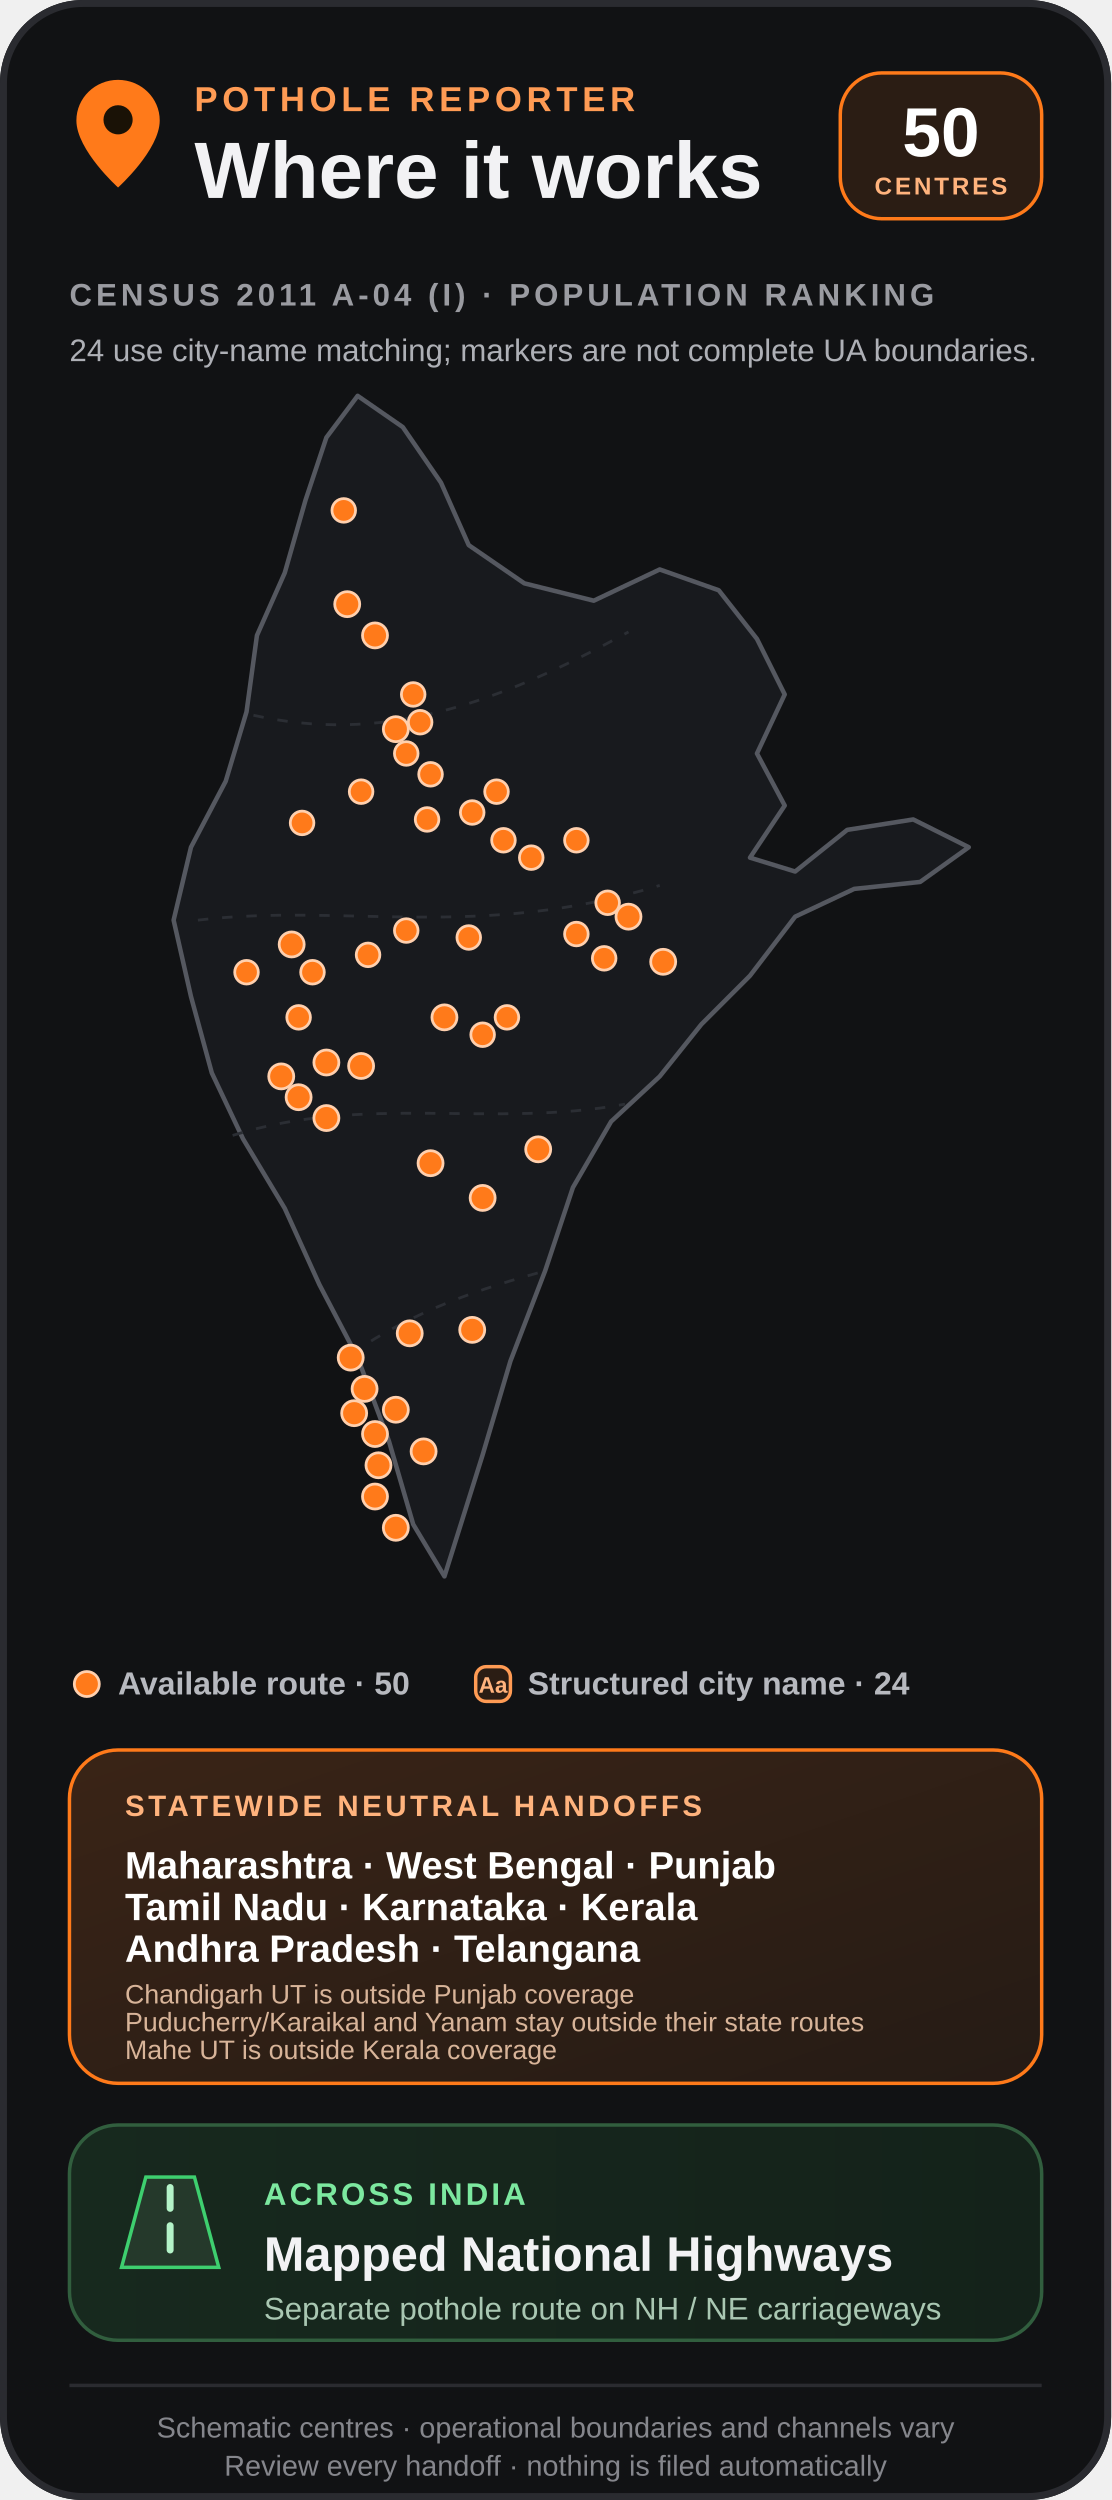
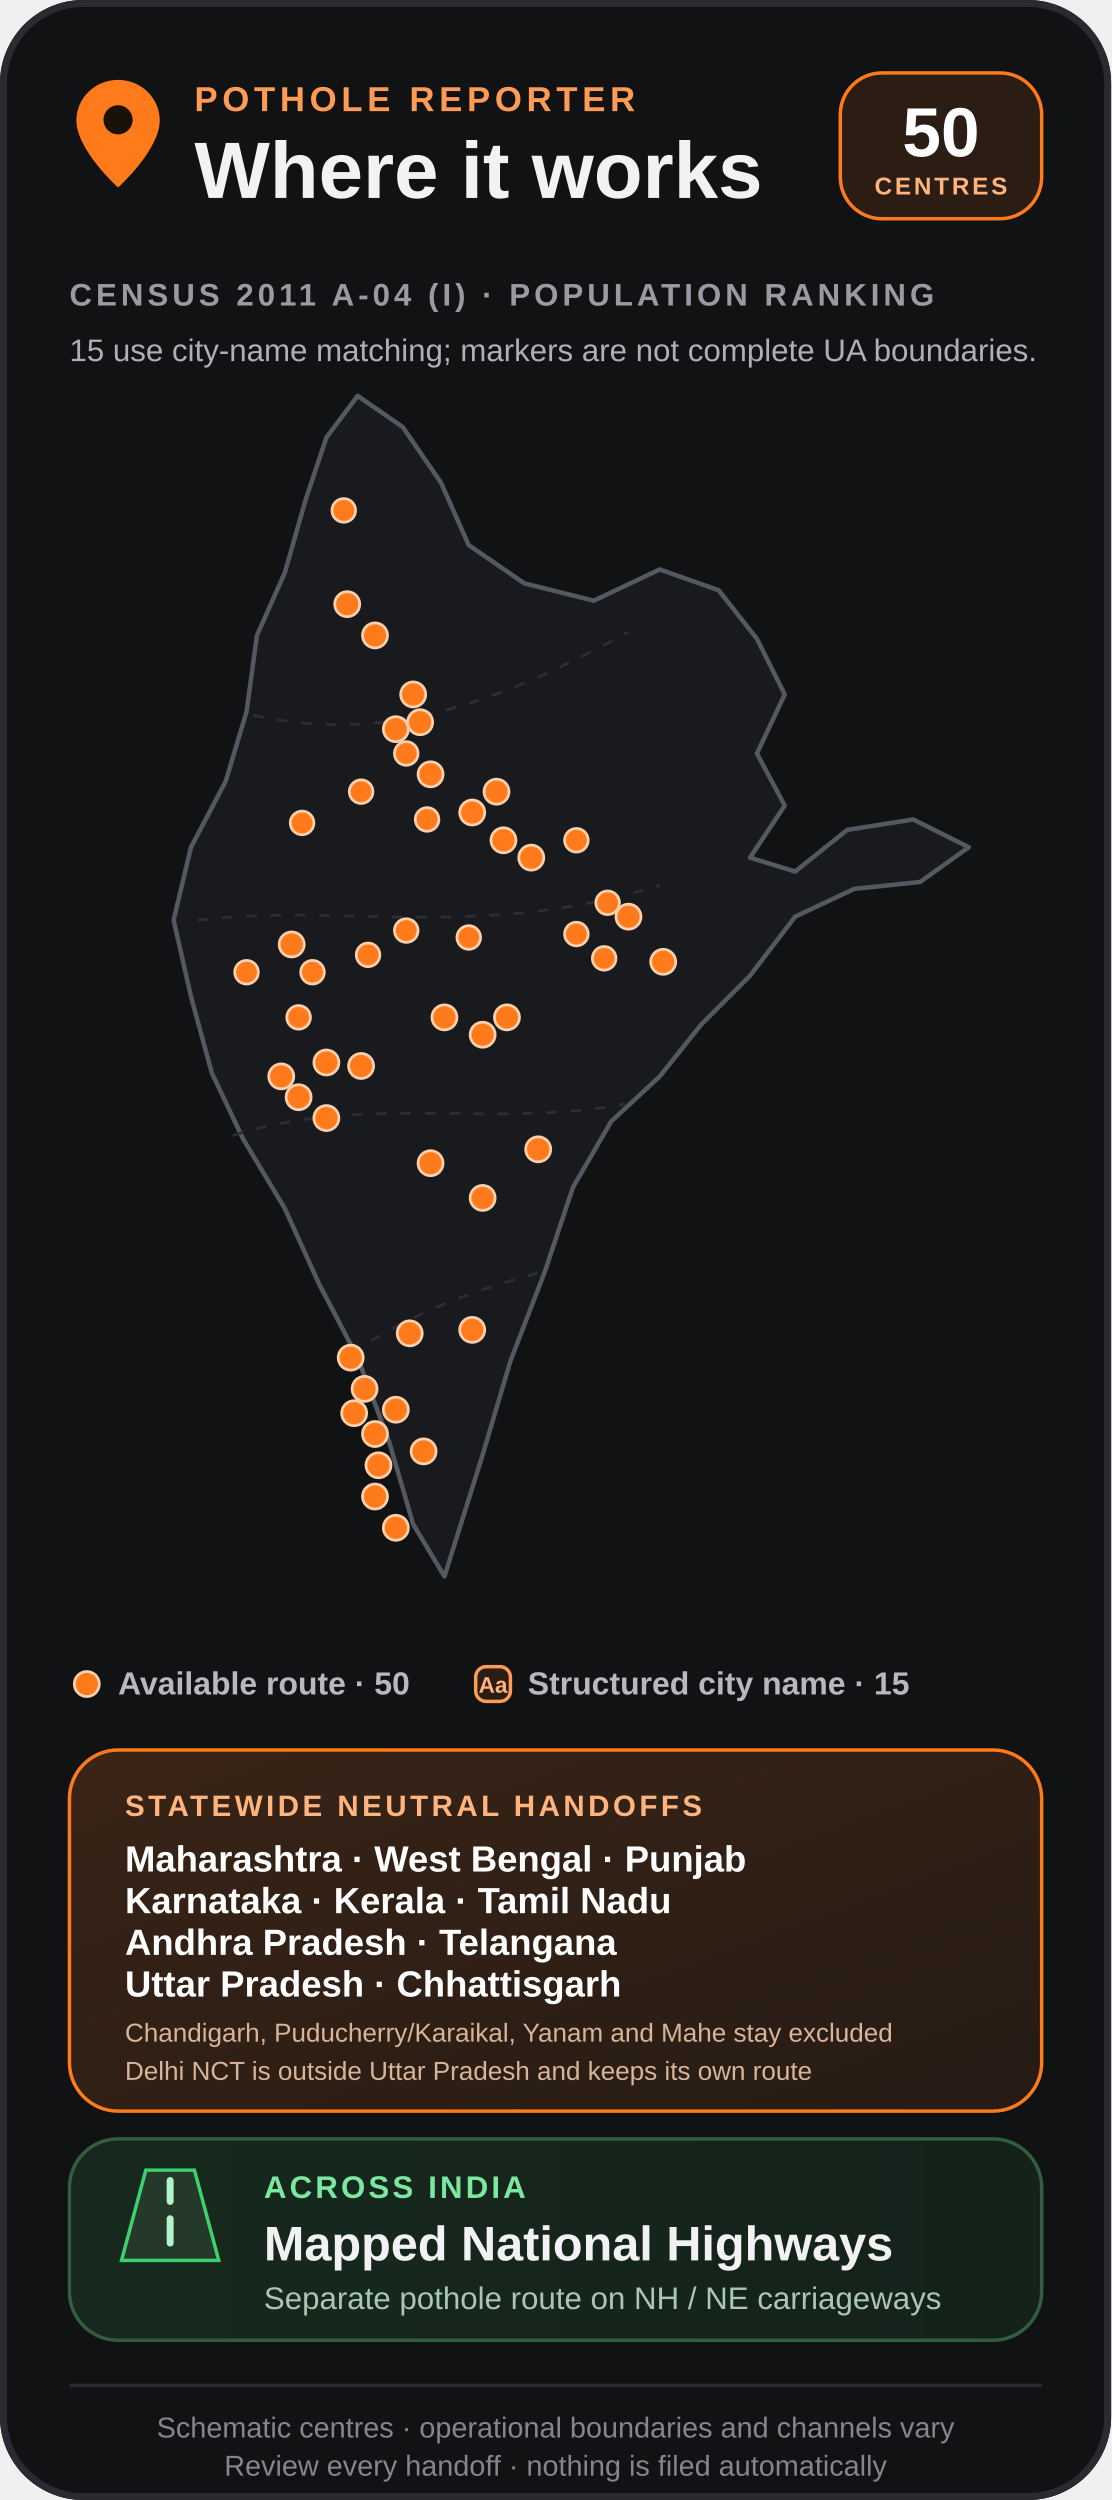
<svg xmlns="http://www.w3.org/2000/svg" width="320" height="720" viewBox="0 0 320 720" role="img" aria-labelledby="title description">
  <defs>
    <linearGradient id="state-card" x1="0" y1="0" x2="1" y2="1">
      <stop offset="0" stop-color="#3a2416" />
      <stop offset="1" stop-color="#251b15" />
    </linearGradient>
    <linearGradient id="road-card" x1="0" y1="0" x2="1" y2="0">
      <stop offset="0" stop-color="#17291e" />
      <stop offset="1" stop-color="#14221a" />
    </linearGradient>
    <style>
      text { font-family: -apple-system, BlinkMacSystemFont, "Segoe UI", Arial, sans-serif; }
      .eyebrow { fill: #ff9b54; font-size: 10px; font-weight: 700; letter-spacing: 1.35px; }
      .heading { fill: #f2f2f4; font-size: 23px; font-weight: 750; }
      .section { fill: #9a9ba1; font-size: 9px; font-weight: 700; letter-spacing: 1.15px; }
      .map-outline { fill: #181a1e; stroke: #555860; stroke-width: 1.3; stroke-linejoin: round; }
      .map-inner { fill: none; stroke: #2b2e34; stroke-width: 0.8; stroke-dasharray: 3 4; }
      .marker circle { vector-effect: non-scaling-stroke; }
      .marker.available circle { fill: #ff7a1a; stroke: #ffd0ae; stroke-width: 0.8; }
      .legend { fill: #b7b9bf; font-size: 9.2px; font-weight: 600; }
      .small { fill: #aeb0b6; font-size: 9px; font-weight: 500; }
    </style>
  </defs>
  <rect width="320" height="720" rx="24" fill="#111214" />
  <rect x="1" y="1" width="318" height="718" rx="23" fill="none" stroke="#2a2b30" stroke-width="2" />
  <g transform="translate(22 23)">
    <path d="M12 0C5.4 0 0 5.2 0 11.7 0 20.2 12 31 12 31s12-10.8 12-19.3C24 5.2 18.6 0 12 0Z" fill="#ff7a1a" />
    <circle cx="12" cy="11.5" r="4.2" fill="#1a1206" />
  </g>
  <text x="56" y="32" class="eyebrow">POTHOLE REPORTER</text>
  <text x="56" y="57" class="heading">Where it works</text>
  <g transform="translate(242 21)">
    <rect width="58" height="42" rx="12" fill="#2b1d14" stroke="#ff7a1a" />
    <text x="29" y="24" text-anchor="middle" fill="#ffffff" font-size="20" font-weight="800">50</text>
    <text x="29" y="35" text-anchor="middle" fill="#ffb37d" font-size="7" font-weight="800" letter-spacing="0.8">CENTRES</text>
  </g>
  <text x="20" y="88" class="section">CENSUS 2011 A-04 (I) · POPULATION RANKING</text>
-   <text x="20" y="104" class="small">24 use city-name matching; markers are not complete UA boundaries.</text>
+   <text x="20" y="104" class="small">15 use city-name matching; markers are not complete UA boundaries.</text>
  <g aria-label="Schematic map of India" transform="translate(0 40)">
    <path class="map-outline" d="M103 74 116 83 127 99 135 117 151 128 171 133 190 124 207 130 218 144 226 160 218 177 226 192 216 207 229 211 244 199 263 196 279 204 265 214 246 216 229 224 216 241 202 255 190 270 176 283 165 302 157 326 147 352 139 379 128 414 119 399 112 375 103 351 92 330 82 308 70 288 61 269 55 247 50 225 55 204 65 185 71 165 74 143 82 125 88 104 94 86Z" />
    <path class="map-inner" d="M73 166C109 174 141 164 181 142M57 225C99 220 138 231 190 215M67 287C105 275 142 285 180 278M101 350C120 337 139 331 157 326" />
    <g class="marker available" data-city-rank="1" data-city-id="mumbai" transform="translate(86 276)">
      <circle r="3.6" />
    </g>
    <g class="marker available" data-city-rank="2" data-city-id="delhi" transform="translate(114 170)">
      <circle r="3.6" />
    </g>
    <g class="marker available" data-city-rank="3" data-city-id="kolkata" transform="translate(191 237)">
      <circle r="3.6" />
    </g>
    <g class="marker available" data-city-rank="4" data-city-id="chennai" transform="translate(136 343)">
      <circle r="3.6" />
    </g>
    <g class="marker available" data-city-rank="5" data-city-id="bengaluru" transform="translate(118 344)">
      <circle r="3.6" />
    </g>
    <g class="marker available" data-city-rank="6" data-city-id="hyderabad" transform="translate(124 295)">
      <circle r="3.6" />
    </g>
    <g class="marker available" data-city-rank="7" data-city-id="ahmedabad" transform="translate(84 232)">
      <circle r="3.6" />
    </g>
    <g class="marker available" data-city-rank="8" data-city-id="pune" transform="translate(94 282)">
      <circle r="3.6" />
    </g>
    <g class="marker available" data-city-rank="9" data-city-id="surat" transform="translate(86 253)">
      <circle r="3.4" />
    </g>
    <g class="marker available" data-city-rank="10" data-city-id="jaipur" transform="translate(104 188)">
      <circle r="3.4" />
    </g>
    <g class="marker available" data-city-rank="11" data-city-id="kanpur" transform="translate(136 194)">
-       <circle r="3.4" />
+       <circle r="3.6" />
    </g>
    <g class="marker available" data-city-rank="12" data-city-id="lucknow" transform="translate(143 188)">
-       <circle r="3.4" />
+       <circle r="3.6" />
    </g>
    <g class="marker available" data-city-rank="13" data-city-id="nagpur" transform="translate(128 253)">
      <circle r="3.6" />
    </g>
    <g class="marker available" data-city-rank="14" data-city-id="ghaziabad" transform="translate(121 168)">
-       <circle r="3.4" />
+       <circle r="3.6" />
    </g>
    <g class="marker available" data-city-rank="15" data-city-id="indore" transform="translate(106 235)">
      <circle r="3.4" />
    </g>
    <g class="marker available" data-city-rank="16" data-city-id="coimbatore" transform="translate(114 366)">
      <circle r="3.6" />
    </g>
    <g class="marker available" data-city-rank="17" data-city-id="kochi" transform="translate(109 382)">
      <circle r="3.6" />
    </g>
    <g class="marker available" data-city-rank="18" data-city-id="patna" transform="translate(166 202)">
      <circle r="3.4" />
    </g>
    <g class="marker available" data-city-rank="19" data-city-id="kozhikode" transform="translate(105 360)">
      <circle r="3.6" />
    </g>
    <g class="marker available" data-city-rank="20" data-city-id="bhopal" transform="translate(117 228)">
      <circle r="3.4" />
    </g>
    <g class="marker available" data-city-rank="21" data-city-id="thrissur" transform="translate(108 373)">
      <circle r="3.6" />
    </g>
    <g class="marker available" data-city-rank="22" data-city-id="vadodara" transform="translate(90 240)">
      <circle r="3.4" />
    </g>
    <g class="marker available" data-city-rank="23" data-city-id="agra" transform="translate(124 183)">
-       <circle r="3.4" />
+       <circle r="3.6" />
    </g>
    <g class="marker available" data-city-rank="24" data-city-id="visakhapatnam" transform="translate(155 291)">
      <circle r="3.6" />
    </g>
    <g class="marker available" data-city-rank="25" data-city-id="malappuram" transform="translate(102 367)">
      <circle r="3.6" />
    </g>
    <g class="marker available" data-city-rank="26" data-city-id="thiruvananthapuram" transform="translate(114 400)">
      <circle r="3.6" />
    </g>
    <g class="marker available" data-city-rank="27" data-city-id="kannur" transform="translate(101 351)">
      <circle r="3.6" />
    </g>
    <g class="marker available" data-city-rank="28" data-city-id="ludhiana" transform="translate(108 143)">
      <circle r="3.6" />
    </g>
    <g class="marker available" data-city-rank="29" data-city-id="nashik" transform="translate(94 266)">
      <circle r="3.6" />
    </g>
    <g class="marker available" data-city-rank="30" data-city-id="vijayawada" transform="translate(139 305)">
      <circle r="3.6" />
    </g>
    <g class="marker available" data-city-rank="31" data-city-id="madurai" transform="translate(122 378)">
      <circle r="3.6" />
    </g>
    <g class="marker available" data-city-rank="32" data-city-id="varanasi" transform="translate(153 207)">
-       <circle r="3.4" />
+       <circle r="3.6" />
    </g>
    <g class="marker available" data-city-rank="33" data-city-id="meerut" transform="translate(119 160)">
-       <circle r="3.4" />
+       <circle r="3.6" />
    </g>
    <g class="marker available" data-city-rank="34" data-city-id="faridabad" transform="translate(117 177)">
      <circle r="3.4" />
    </g>
    <g class="marker available" data-city-rank="35" data-city-id="rajkot" transform="translate(71 240)">
      <circle r="3.4" />
    </g>
    <g class="marker available" data-city-rank="36" data-city-id="jamshedpur" transform="translate(174 236)">
      <circle r="3.4" />
    </g>
    <g class="marker available" data-city-rank="37" data-city-id="jabalpur" transform="translate(135 230)">
      <circle r="3.4" />
    </g>
    <g class="marker available" data-city-rank="38" data-city-id="srinagar" transform="translate(99 107)">
      <circle r="3.4" />
    </g>
    <g class="marker available" data-city-rank="39" data-city-id="asansol" transform="translate(181 224)">
      <circle r="3.6" />
    </g>
    <g class="marker available" data-city-rank="40" data-city-id="vasai-virar" transform="translate(81 270)">
      <circle r="3.6" />
    </g>
    <g class="marker available" data-city-rank="41" data-city-id="prayagraj" transform="translate(145 202)">
-       <circle r="3.4" />
+       <circle r="3.6" />
    </g>
    <g class="marker available" data-city-rank="42" data-city-id="dhanbad" transform="translate(175 220)">
      <circle r="3.4" />
    </g>
    <g class="marker available" data-city-rank="43" data-city-id="chhatrapati-sambhajinagar" transform="translate(104 267)">
      <circle r="3.6" />
    </g>
    <g class="marker available" data-city-rank="44" data-city-id="amritsar" transform="translate(100 134)">
      <circle r="3.6" />
    </g>
    <g class="marker available" data-city-rank="45" data-city-id="jodhpur" transform="translate(87 197)">
      <circle r="3.4" />
    </g>
    <g class="marker available" data-city-rank="46" data-city-id="ranchi" transform="translate(166 229)">
      <circle r="3.4" />
    </g>
    <g class="marker available" data-city-rank="47" data-city-id="raipur" transform="translate(146 253)">
-       <circle r="3.4" />
+       <circle r="3.6" />
    </g>
    <g class="marker available" data-city-rank="48" data-city-id="kollam" transform="translate(108 391)">
      <circle r="3.6" />
    </g>
    <g class="marker available" data-city-rank="49" data-city-id="gwalior" transform="translate(123 196)">
      <circle r="3.4" />
    </g>
    <g class="marker available" data-city-rank="50" data-city-id="durg-bhilai" transform="translate(139 258)">
-       <circle r="3.4" />
+       <circle r="3.6" />
    </g>
  </g>
  <g transform="translate(20 480)">
    <circle cx="5" cy="5" r="3.6" fill="#ff7a1a" stroke="#ffd0ae" stroke-width="0.8" />
    <text x="14" y="8" class="legend">Available route · 50</text>
    <rect x="117" y="0" width="10" height="10" rx="3" fill="#2b1d14" stroke="#ff9b54" />
    <text x="122" y="7.5" text-anchor="middle" fill="#ffb37d" font-size="6.5" font-weight="800">Aa</text>
-     <text x="132" y="8" class="legend">Structured city name · 24</text>
-   </g>
-   <rect x="20" y="504" width="280" height="96" rx="14" fill="url(#state-card)" stroke="#ff7a1a" />
+     <text x="132" y="8" class="legend">Structured city name · 15</text>
+   </g>
+   <rect x="20" y="504" width="280" height="104" rx="14" fill="url(#state-card)" stroke="#ff7a1a" />
  <text x="36" y="523" fill="#ffb37d" font-size="8.5" font-weight="800" letter-spacing="1">STATEWIDE NEUTRAL HANDOFFS</text>
-   <text x="36" y="541" fill="#ffffff" font-size="11" font-weight="750">Maharashtra · West Bengal · Punjab</text>
-   <text x="36" y="553" fill="#ffffff" font-size="11" font-weight="750">Tamil Nadu · Karnataka · Kerala</text>
-   <text x="36" y="565" fill="#ffffff" font-size="11" font-weight="750">Andhra Pradesh · Telangana</text>
-   <text x="36" y="577" fill="#d8b499" font-size="7.7">Chandigarh UT is outside Punjab coverage</text>
-   <text x="36" y="585" fill="#d8b499" font-size="7.7">Puducherry/Karaikal and Yanam stay outside their state routes</text>
-   <text x="36" y="593" fill="#d8b499" font-size="7.7">Mahe UT is outside Kerala coverage</text>
-   <rect x="20" y="612" width="280" height="62" rx="14" fill="url(#road-card)" stroke="#315e3e" />
-   <g transform="translate(35 627)">
+   <text x="36" y="539" fill="#ffffff" font-size="10.5" font-weight="750">Maharashtra · West Bengal · Punjab</text>
+   <text x="36" y="551" fill="#ffffff" font-size="10.5" font-weight="750">Karnataka · Kerala · Tamil Nadu</text>
+   <text x="36" y="563" fill="#ffffff" font-size="10.5" font-weight="750">Andhra Pradesh · Telangana</text>
+   <text x="36" y="575" fill="#ffffff" font-size="10.5" font-weight="750">Uttar Pradesh · Chhattisgarh</text>
+   <text x="36" y="588" fill="#d8b499" font-size="7.5">Chandigarh, Puducherry/Karaikal, Yanam and Mahe stay excluded</text>
+   <text x="36" y="599" fill="#d8b499" font-size="7.5">Delhi NCT is outside Uttar Pradesh and keeps its own route</text>
+   <rect x="20" y="616" width="280" height="58" rx="14" fill="url(#road-card)" stroke="#315e3e" />
+   <g transform="translate(35 625)">
    <path d="M0 26 7 0h14l7 26Z" fill="#25392b" stroke="#3ecf6f" />
    <path d="M14 3v6m0 5v7" stroke="#b4f3c8" stroke-width="2" stroke-linecap="round" />
  </g>
-   <text x="76" y="635" fill="#7ce89f" font-size="9" font-weight="800" letter-spacing="0.9">ACROSS INDIA</text>
-   <text x="76" y="654" fill="#f2f2f4" font-size="14" font-weight="750">Mapped National Highways</text>
-   <text x="76" y="668" fill="#a9c7b2" font-size="9">Separate pothole route on NH / NE carriageways</text>
+   <text x="76" y="633" fill="#7ce89f" font-size="9" font-weight="800" letter-spacing="0.9">ACROSS INDIA</text>
+   <text x="76" y="651" fill="#f2f2f4" font-size="14" font-weight="750">Mapped National Highways</text>
+   <text x="76" y="665" fill="#a9c7b2" font-size="9">Separate pothole route on NH / NE carriageways</text>
  <line x1="20" y1="687" x2="300" y2="687" stroke="#2a2b30" />
  <text x="160" y="702" text-anchor="middle" fill="#85868c" font-size="8.3">Schematic centres · operational boundaries and channels vary</text>
  <text x="160" y="713" text-anchor="middle" fill="#85868c" font-size="8.3">Review every handoff · nothing is filed automatically</text>
</svg>
